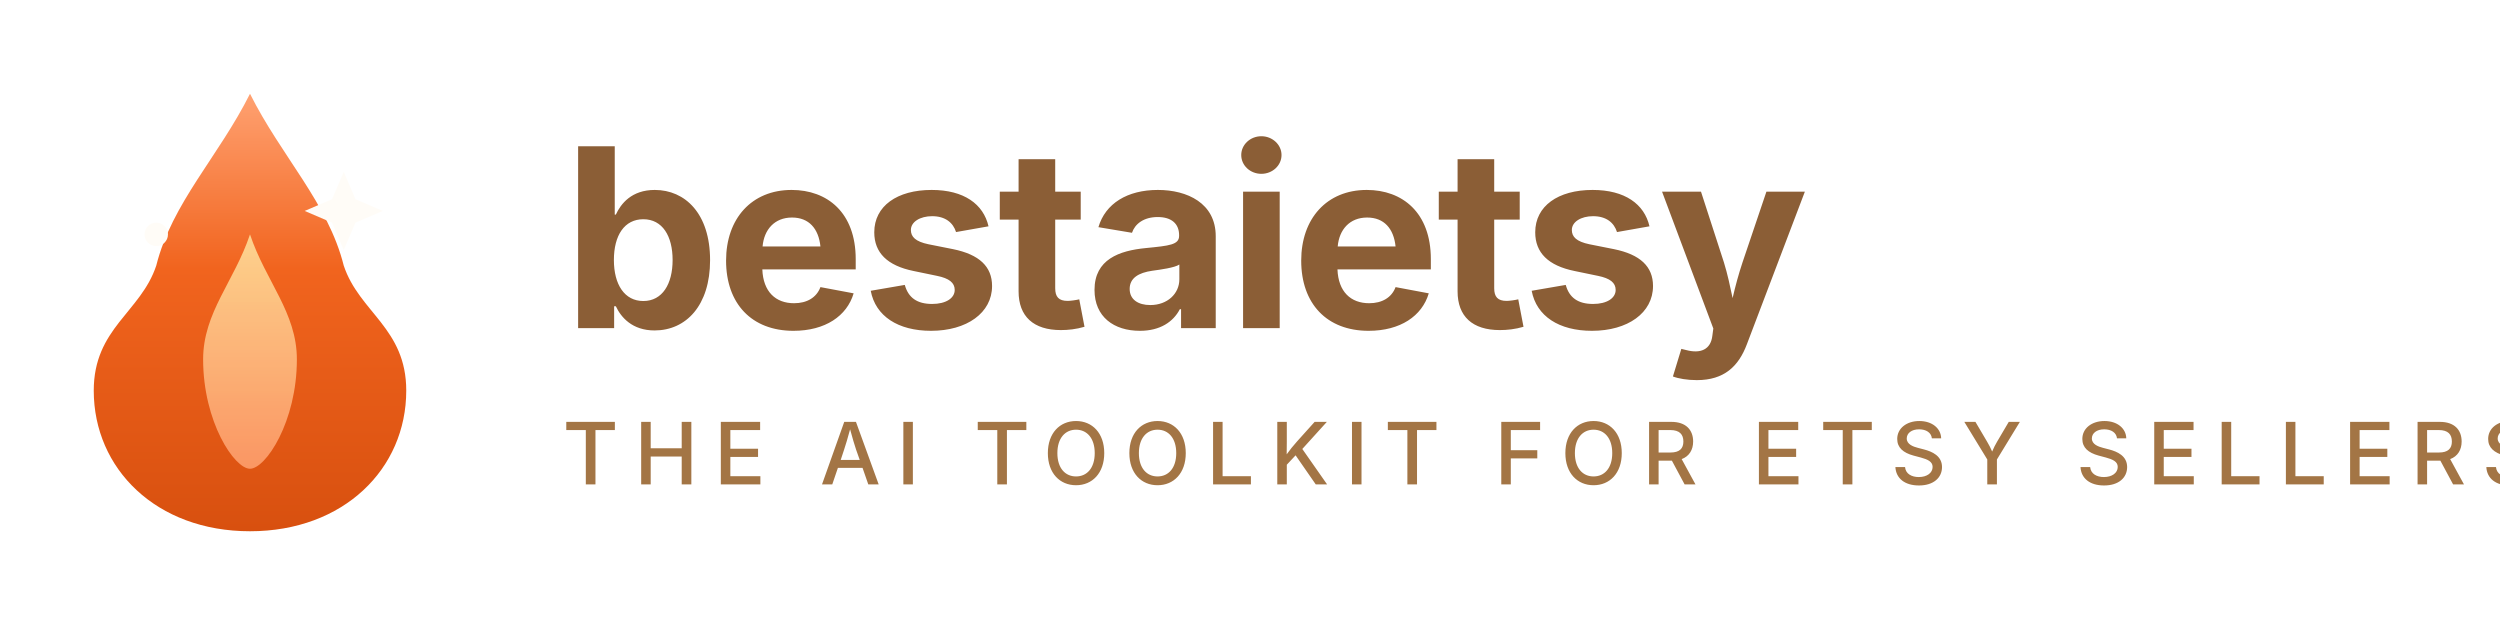
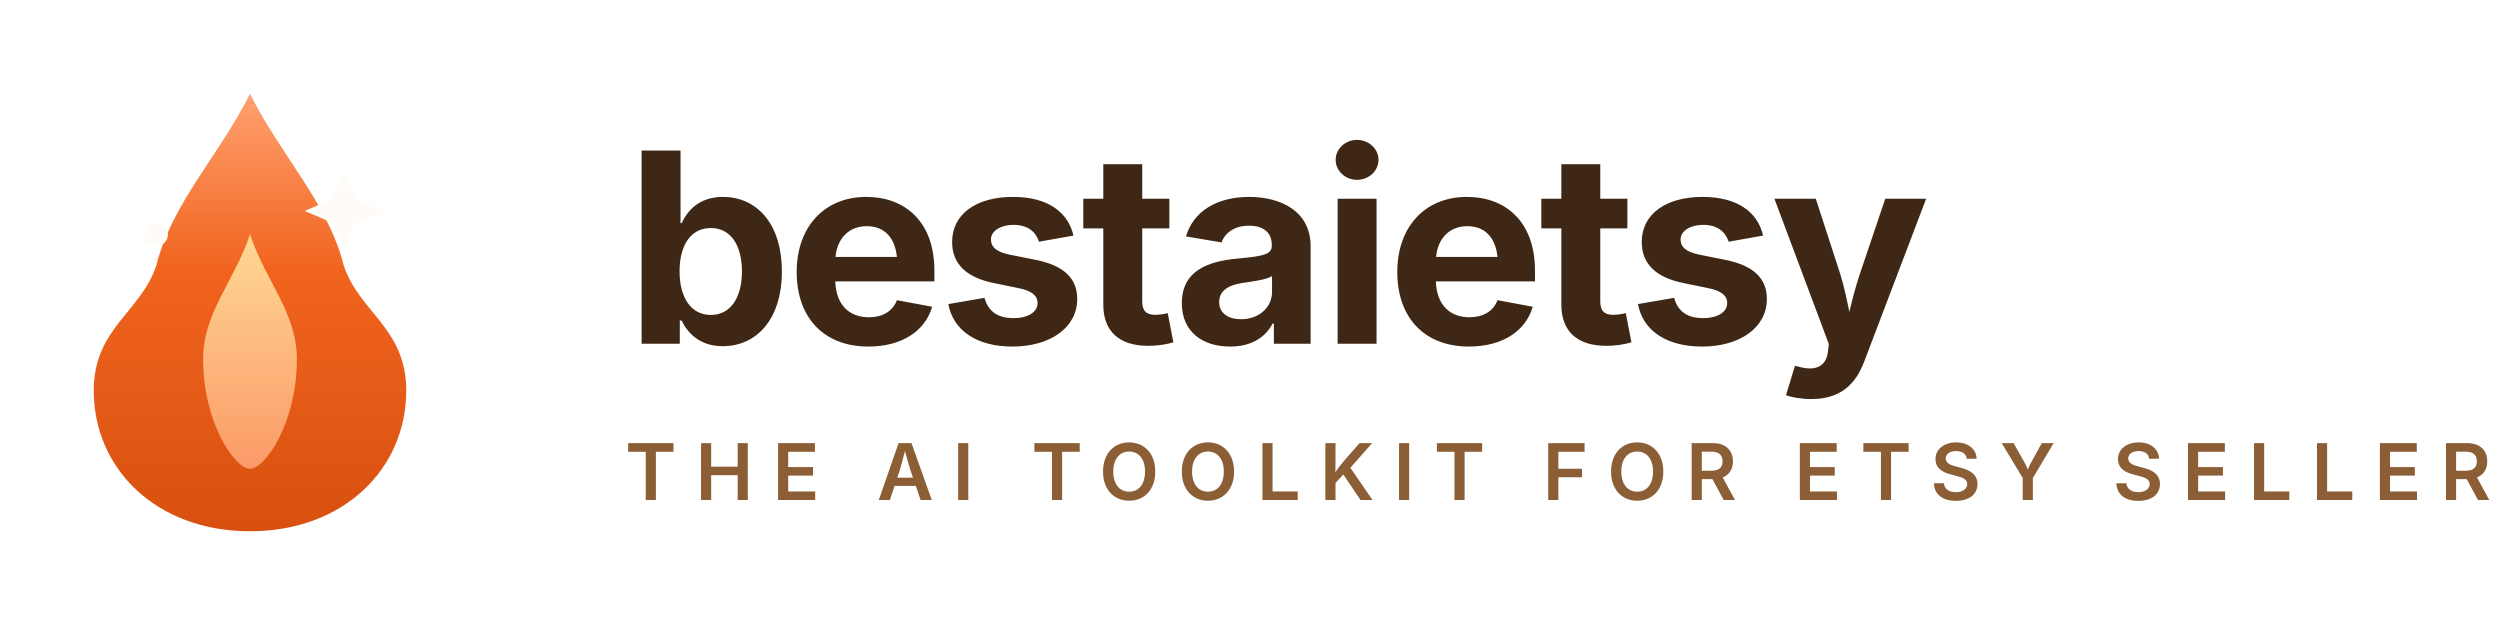
<svg xmlns="http://www.w3.org/2000/svg" viewBox="0 0 320 80" width="320" height="80">
  <defs>
    <linearGradient id="hOuter" x1="50%" y1="100%" x2="50%" y2="0%">
      <stop offset="0%" stop-color="#D8500F" />
      <stop offset="60%" stop-color="#F1641E" />
      <stop offset="100%" stop-color="#FFA171" />
    </linearGradient>
    <linearGradient id="hInner" x1="50%" y1="100%" x2="50%" y2="0%">
      <stop offset="0%" stop-color="#FFA171" />
      <stop offset="100%" stop-color="#FFE5A0" />
    </linearGradient>
  </defs>
  <g transform="translate(0, 8)">
    <path d="M 32 4              C 28 12 22 18 20 26              C 18 32 12 34 12 42              C 12 52 20 60 32 60              C 44 60 52 52 52 42              C 52 34 46 32 44 26              C 42 18 36 12 32 4 Z" fill="url(#hOuter)" />
-     <path d="M 32 22              C 30 28 26 32 26 38              C 26 46 30 52 32 52              C 34 52 38 46 38 38              C 38 32 34 28 32 22 Z" fill="url(#hInner)" opacity="0.85" />
+     <path d="M 32 22              C 30 28 26 32 26 38              C 26 46 30 52 32 52              C 34 52 38 46 38 38              C 38 32 34 28 32 22 Z" fill="url(#hInner)" opacity="0.9" />
    <path d="M 44 14              L 45.5 17.5              L 49 19              L 45.5 20.5              L 44 24              L 42.5 20.5              L 39 19              L 42.5 17.5 Z" fill="#FFFCF7" />
    <circle cx="20" cy="22" r="1.5" fill="#FFFCF7" />
  </g>
-   <g transform="translate(72, 0)">
-     <text x="0" y="42" font-family="'Inter', -apple-system, sans-serif" font-size="32" font-weight="700" fill="#8B5E36" letter-spacing="-0.5">bestaietsy</text>
-     <text x="0" y="62" font-family="'Inter', sans-serif" font-size="11" font-weight="500" fill="#A37545" letter-spacing="2">THE AI TOOLKIT FOR ETSY SELLERS</text>
+   <g transform="translate(80, 0)">
+     <text x="0" y="44" font-family="'Inter', -apple-system, sans-serif" font-size="34" font-weight="700" fill="#3E2815" letter-spacing="-0.8">bestaietsy</text>
+     <text x="0" y="64" font-family="'Inter', sans-serif" font-size="10" font-weight="600" fill="#8B5E36" letter-spacing="2.4">THE AI TOOLKIT FOR ETSY SELLERS</text>
  </g>
</svg>
